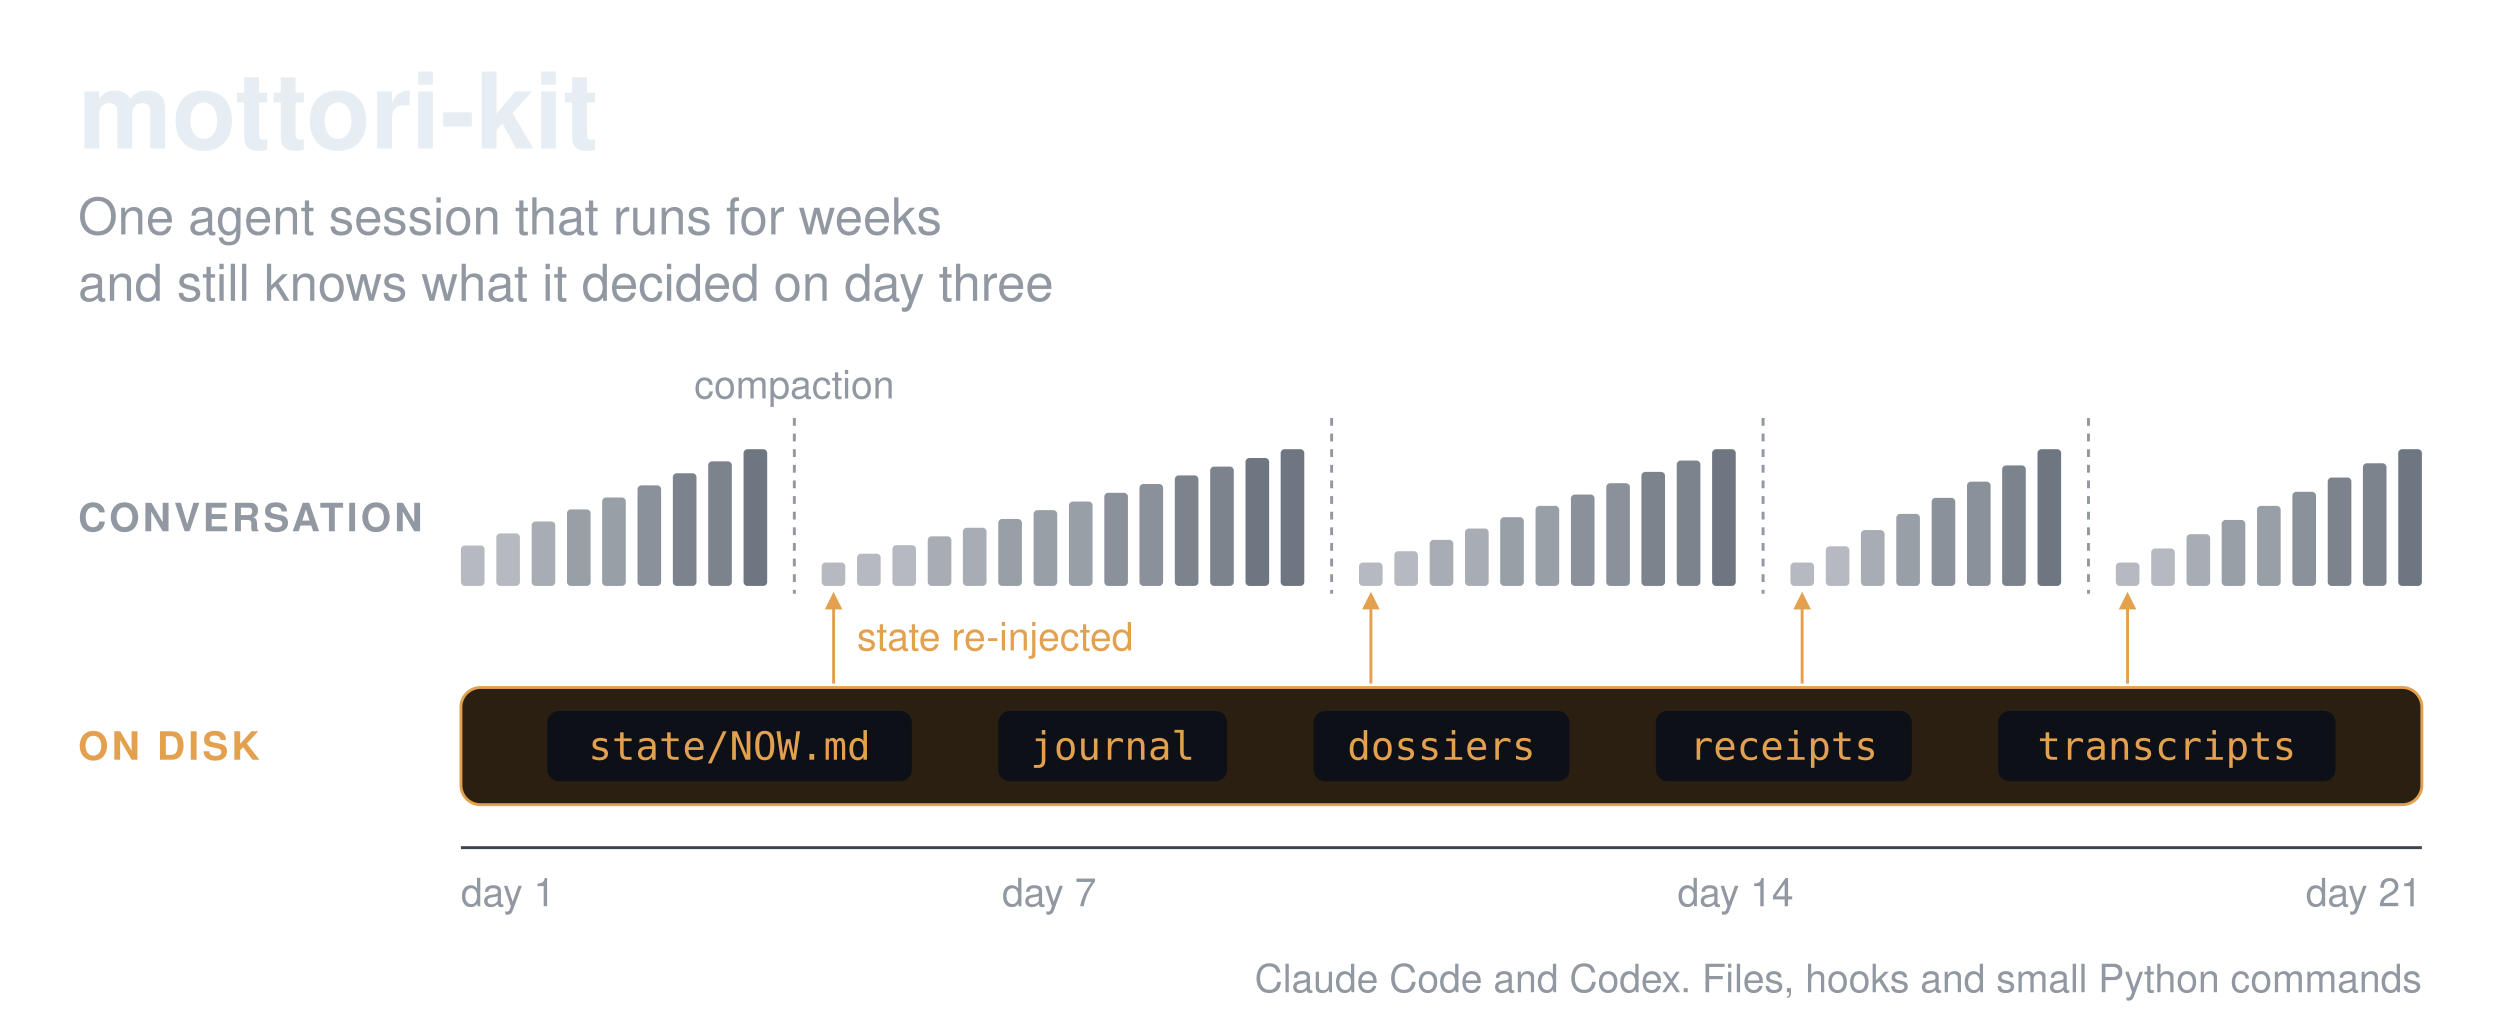
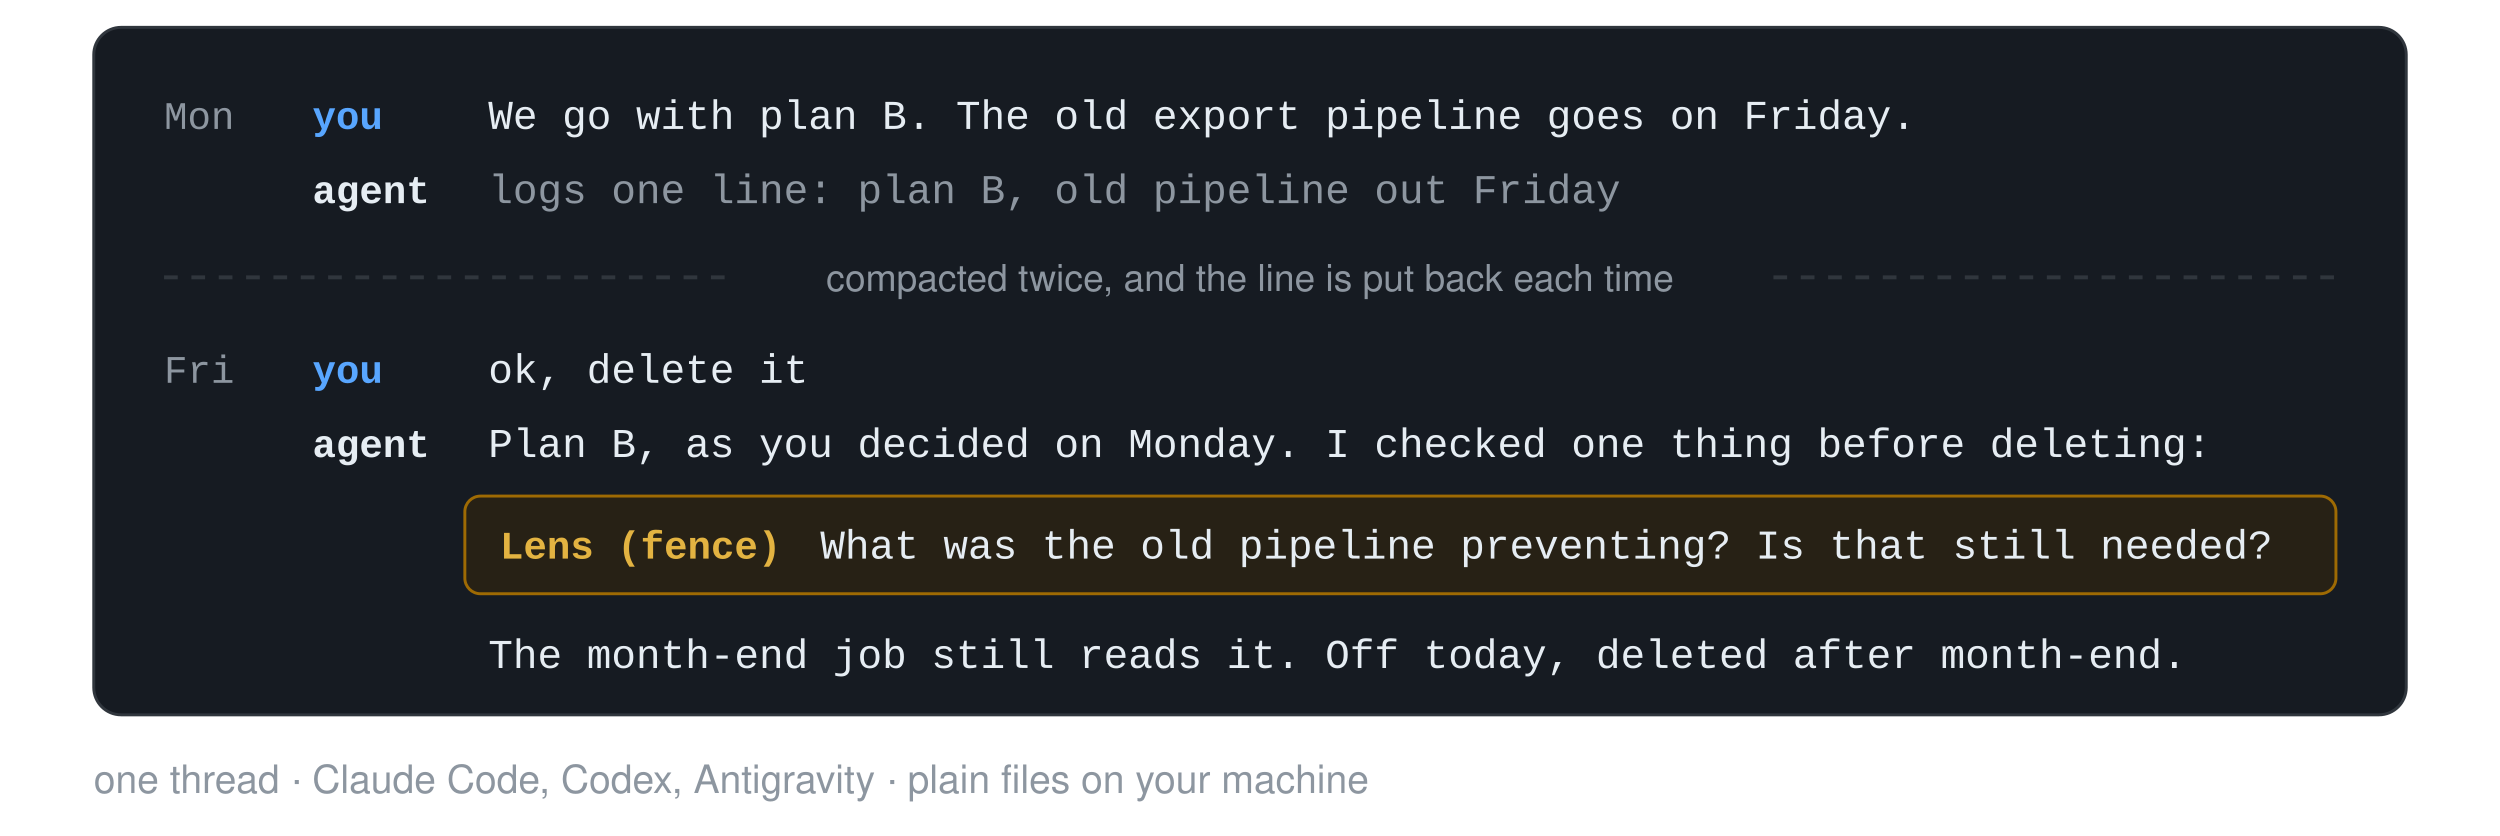
- <svg xmlns="http://www.w3.org/2000/svg" viewBox="0 0 1280 526" width="1280" height="526" role="img" aria-labelledby="t d">
-   <text x="40" y="76" font-size="54" font-family="ui-sans-serif, -apple-system, 'Segoe UI', Helvetica, Arial, sans-serif" fill="#e6edf3" font-weight="700">mottori-kit</text>
-   <text x="40" y="120" font-size="26" font-family="ui-sans-serif, -apple-system, 'Segoe UI', Helvetica, Arial, sans-serif" fill="#9198a1">One agent session that runs for weeks</text>
-   <text x="40" y="154" font-size="26" font-family="ui-sans-serif, -apple-system, 'Segoe UI', Helvetica, Arial, sans-serif" fill="#9198a1">and still knows what it decided on day three</text>
-   <line x1="406.7" y1="214" x2="406.7" y2="304" stroke="#9198a1" stroke-width="1.5" stroke-dasharray="4 4" />
-   <line x1="681.8" y1="214" x2="681.8" y2="304" stroke="#9198a1" stroke-width="1.5" stroke-dasharray="4 4" />
-   <line x1="902.7" y1="214" x2="902.7" y2="304" stroke="#9198a1" stroke-width="1.5" stroke-dasharray="4 4" />
-   <line x1="1069.3" y1="214" x2="1069.3" y2="304" stroke="#9198a1" stroke-width="1.5" stroke-dasharray="4 4" />
-   <text x="406.7" y="204" font-size="20" font-family="ui-sans-serif, -apple-system, 'Segoe UI', Helvetica, Arial, sans-serif" fill="#9198a1" text-anchor="middle">compaction</text>
-   <rect x="236" y="279.3" width="12.1" height="20.7" rx="2" fill="#6e7681" opacity="0.5" />
-   <rect x="254.1" y="273.1" width="12.1" height="26.9" rx="2" fill="#6e7681" opacity="0.5" />
-   <rect x="272.2" y="267" width="12.1" height="33" rx="2" fill="#6e7681" opacity="0.6" />
-   <rect x="290.3" y="260.8" width="12.1" height="39.2" rx="2" fill="#6e7681" opacity="0.7" />
-   <rect x="308.3" y="254.7" width="12.1" height="45.3" rx="2" fill="#6e7681" opacity="0.7" />
-   <rect x="326.4" y="248.5" width="12.1" height="51.5" rx="2" fill="#6e7681" opacity="0.8" />
-   <rect x="344.5" y="242.3" width="12.1" height="57.7" rx="2" fill="#6e7681" opacity="0.9" />
-   <rect x="362.6" y="236.2" width="12.1" height="63.8" rx="2" fill="#6e7681" opacity="0.9" />
-   <rect x="380.7" y="230" width="12.1" height="70" rx="2" fill="#6e7681" opacity="1" />
-   <rect x="420.7" y="288" width="12.1" height="12" rx="2" fill="#6e7681" opacity="0.5" />
-   <rect x="438.8" y="283.5" width="12.1" height="16.5" rx="2" fill="#6e7681" opacity="0.5" />
-   <rect x="456.9" y="279.1" width="12.1" height="20.9" rx="2" fill="#6e7681" opacity="0.5" />
-   <rect x="475" y="274.6" width="12.1" height="25.4" rx="2" fill="#6e7681" opacity="0.6" />
-   <rect x="493" y="270.2" width="12.1" height="29.8" rx="2" fill="#6e7681" opacity="0.6" />
-   <rect x="511.1" y="265.7" width="12.1" height="34.3" rx="2" fill="#6e7681" opacity="0.7" />
-   <rect x="529.2" y="261.2" width="12.1" height="38.8" rx="2" fill="#6e7681" opacity="0.7" />
-   <rect x="547.3" y="256.8" width="12.1" height="43.2" rx="2" fill="#6e7681" opacity="0.7" />
-   <rect x="565.4" y="252.3" width="12.1" height="47.7" rx="2" fill="#6e7681" opacity="0.8" />
-   <rect x="583.4" y="247.8" width="12.1" height="52.2" rx="2" fill="#6e7681" opacity="0.8" />
-   <rect x="601.5" y="243.4" width="12.1" height="56.6" rx="2" fill="#6e7681" opacity="0.9" />
-   <rect x="619.6" y="238.9" width="12.1" height="61.1" rx="2" fill="#6e7681" opacity="0.9" />
-   <rect x="637.7" y="234.5" width="12.1" height="65.5" rx="2" fill="#6e7681" opacity="1" />
-   <rect x="655.7" y="230" width="12.1" height="70" rx="2" fill="#6e7681" opacity="1" />
-   <rect x="695.8" y="288" width="12.1" height="12" rx="2" fill="#6e7681" opacity="0.5" />
-   <rect x="713.9" y="282.2" width="12.1" height="17.8" rx="2" fill="#6e7681" opacity="0.5" />
-   <rect x="732" y="276.4" width="12.1" height="23.6" rx="2" fill="#6e7681" opacity="0.6" />
-   <rect x="750.1" y="270.6" width="12.1" height="29.4" rx="2" fill="#6e7681" opacity="0.6" />
-   <rect x="768.1" y="264.8" width="12.1" height="35.2" rx="2" fill="#6e7681" opacity="0.7" />
-   <rect x="786.2" y="259" width="12.1" height="41" rx="2" fill="#6e7681" opacity="0.7" />
-   <rect x="804.3" y="253.2" width="12.1" height="46.8" rx="2" fill="#6e7681" opacity="0.8" />
-   <rect x="822.4" y="247.4" width="12.1" height="52.6" rx="2" fill="#6e7681" opacity="0.8" />
-   <rect x="840.4" y="241.6" width="12.1" height="58.4" rx="2" fill="#6e7681" opacity="0.9" />
-   <rect x="858.5" y="235.8" width="12.1" height="64.2" rx="2" fill="#6e7681" opacity="0.9" />
-   <rect x="876.6" y="230" width="12.1" height="70" rx="2" fill="#6e7681" opacity="1" />
-   <rect x="916.7" y="288" width="12.1" height="12" rx="2" fill="#6e7681" opacity="0.5" />
-   <rect x="934.8" y="279.7" width="12.1" height="20.3" rx="2" fill="#6e7681" opacity="0.5" />
-   <rect x="952.8" y="271.4" width="12.1" height="28.6" rx="2" fill="#6e7681" opacity="0.6" />
-   <rect x="970.9" y="263.1" width="12.1" height="36.9" rx="2" fill="#6e7681" opacity="0.7" />
-   <rect x="989" y="254.9" width="12.1" height="45.1" rx="2" fill="#6e7681" opacity="0.8" />
-   <rect x="1007.1" y="246.6" width="12.1" height="53.4" rx="2" fill="#6e7681" opacity="0.8" />
-   <rect x="1025.1" y="238.3" width="12.1" height="61.7" rx="2" fill="#6e7681" opacity="0.9" />
-   <rect x="1043.2" y="230" width="12.1" height="70" rx="2" fill="#6e7681" opacity="1" />
-   <rect x="1083.3" y="288" width="12.1" height="12" rx="2" fill="#6e7681" opacity="0.5" />
-   <rect x="1101.4" y="280.8" width="12.1" height="19.2" rx="2" fill="#6e7681" opacity="0.5" />
-   <rect x="1119.5" y="273.5" width="12.1" height="26.5" rx="2" fill="#6e7681" opacity="0.6" />
-   <rect x="1137.5" y="266.2" width="12.1" height="33.8" rx="2" fill="#6e7681" opacity="0.7" />
-   <rect x="1155.6" y="259" width="12.1" height="41" rx="2" fill="#6e7681" opacity="0.7" />
-   <rect x="1173.7" y="251.8" width="12.1" height="48.2" rx="2" fill="#6e7681" opacity="0.8" />
-   <rect x="1191.8" y="244.5" width="12.1" height="55.5" rx="2" fill="#6e7681" opacity="0.9" />
-   <rect x="1209.8" y="237.2" width="12.1" height="62.8" rx="2" fill="#6e7681" opacity="0.9" />
-   <rect x="1227.9" y="230" width="12.1" height="70" rx="2" fill="#6e7681" opacity="1" />
-   <rect x="236" y="352" width="1004" height="60" rx="10" fill="#2a1f10" stroke="#e3a04f" stroke-width="1.5" />
-   <rect x="280.2" y="364" width="186.7" height="36" rx="6" fill="#0d1117" />
-   <text x="373.5" y="389" font-size="20" font-family="ui-monospace, SFMono-Regular, Menlo, Consolas, monospace" fill="#e3a04f" text-anchor="middle">state/NOW.md</text>
-   <rect x="511.1" y="364" width="117.2" height="36" rx="6" fill="#0d1117" />
-   <text x="569.7" y="389" font-size="20" font-family="ui-monospace, SFMono-Regular, Menlo, Consolas, monospace" fill="#e3a04f" text-anchor="middle">journal</text>
-   <rect x="672.5" y="364" width="131.1" height="36" rx="6" fill="#0d1117" />
-   <text x="738" y="389" font-size="20" font-family="ui-monospace, SFMono-Regular, Menlo, Consolas, monospace" fill="#e3a04f" text-anchor="middle">dossiers</text>
-   <rect x="847.8" y="364" width="131.1" height="36" rx="6" fill="#0d1117" />
-   <text x="913.3" y="389" font-size="20" font-family="ui-monospace, SFMono-Regular, Menlo, Consolas, monospace" fill="#e3a04f" text-anchor="middle">receipts</text>
-   <rect x="1023" y="364" width="172.8" height="36" rx="6" fill="#0d1117" />
-   <text x="1109.4" y="389" font-size="20" font-family="ui-monospace, SFMono-Regular, Menlo, Consolas, monospace" fill="#e3a04f" text-anchor="middle">transcripts</text>
-   <line x1="426.8" y1="350" x2="426.8" y2="310.2" stroke="#e3a04f" stroke-width="1.5" />
-   <path d="M426.8 303L431.3 312L422.3 312Z" fill="#e3a04f" />
-   <line x1="701.9" y1="350" x2="701.9" y2="310.2" stroke="#e3a04f" stroke-width="1.5" />
-   <path d="M701.9 303L706.4 312L697.4 312Z" fill="#e3a04f" />
-   <line x1="922.7" y1="350" x2="922.7" y2="310.2" stroke="#e3a04f" stroke-width="1.5" />
-   <path d="M922.7 303L927.2 312L918.2 312Z" fill="#e3a04f" />
-   <line x1="1089.3" y1="350" x2="1089.3" y2="310.2" stroke="#e3a04f" stroke-width="1.5" />
-   <path d="M1089.3 303L1093.8 312L1084.8 312Z" fill="#e3a04f" />
-   <text x="438.8" y="333" font-size="20" font-family="ui-sans-serif, -apple-system, 'Segoe UI', Helvetica, Arial, sans-serif" fill="#e3a04f">state re-injected</text>
-   <text x="40" y="272" font-size="20" font-family="ui-sans-serif, -apple-system, 'Segoe UI', Helvetica, Arial, sans-serif" fill="#9198a1" font-weight="600" letter-spacing="1.6">CONVERSATION</text>
-   <text x="40" y="389" font-size="20" font-family="ui-sans-serif, -apple-system, 'Segoe UI', Helvetica, Arial, sans-serif" fill="#e3a04f" font-weight="600" letter-spacing="1.6">ON DISK</text>
-   <line x1="236" y1="434" x2="1240" y2="434" stroke="#3d444d" stroke-width="1.5" />
-   <text x="236" y="464" font-size="20" font-family="ui-sans-serif, -apple-system, 'Segoe UI', Helvetica, Arial, sans-serif" fill="#9198a1">day 1</text>
-   <text x="537.2" y="464" font-size="20" font-family="ui-sans-serif, -apple-system, 'Segoe UI', Helvetica, Arial, sans-serif" fill="#9198a1" text-anchor="middle">day 7</text>
-   <text x="888.6" y="464" font-size="20" font-family="ui-sans-serif, -apple-system, 'Segoe UI', Helvetica, Arial, sans-serif" fill="#9198a1" text-anchor="middle">day 14</text>
-   <text x="1240" y="464" font-size="20" font-family="ui-sans-serif, -apple-system, 'Segoe UI', Helvetica, Arial, sans-serif" fill="#9198a1" text-anchor="end">day 21</text>
-   <text x="1240" y="508" font-size="20" font-family="ui-sans-serif, -apple-system, 'Segoe UI', Helvetica, Arial, sans-serif" fill="#9198a1" text-anchor="end">Claude Code and Codex. Files, hooks and small Python commands</text>
+ <svg xmlns="http://www.w3.org/2000/svg" viewBox="0 0 1280 428" width="1280" height="428" role="img" aria-labelledby="t d">
+   <rect x="48" y="14" width="1184" height="352" rx="14" fill="#161b22" stroke="#30363d" stroke-width="1.5" />
+   <text x="84" y="66" font-size="20" font-family="ui-monospace, SFMono-Regular, Menlo, Consolas, 'Liberation Mono', monospace" fill="#8d96a0">Mon</text>
+   <text x="160" y="66" font-size="20" font-family="ui-monospace, SFMono-Regular, Menlo, Consolas, 'Liberation Mono', monospace" fill="#58a6ff" font-weight="700">you</text>
+   <text x="250" y="66" font-size="21" font-family="ui-monospace, SFMono-Regular, Menlo, Consolas, 'Liberation Mono', monospace" fill="#e6edf3">We go with plan B. The old export pipeline goes on Friday.</text>
+   <text x="160" y="104" font-size="20" font-family="ui-monospace, SFMono-Regular, Menlo, Consolas, 'Liberation Mono', monospace" fill="#e6edf3" font-weight="700">agent</text>
+   <text x="250" y="104" font-size="21" font-family="ui-monospace, SFMono-Regular, Menlo, Consolas, 'Liberation Mono', monospace" fill="#8d96a0">logs one line: plan B, old pipeline out Friday</text>
+   <line x1="84" y1="142" x2="372" y2="142" stroke="#30363d" stroke-width="2" stroke-dasharray="7 7" />
+   <text x="640" y="149" font-size="19" font-family="ui-sans-serif, -apple-system, 'Segoe UI', Helvetica, Arial, sans-serif" fill="#8d96a0" text-anchor="middle">compacted twice, and the line is put back each time</text>
+   <line x1="908" y1="142" x2="1196" y2="142" stroke="#30363d" stroke-width="2" stroke-dasharray="7 7" />
+   <text x="84" y="196" font-size="20" font-family="ui-monospace, SFMono-Regular, Menlo, Consolas, 'Liberation Mono', monospace" fill="#8d96a0">Fri</text>
+   <text x="160" y="196" font-size="20" font-family="ui-monospace, SFMono-Regular, Menlo, Consolas, 'Liberation Mono', monospace" fill="#58a6ff" font-weight="700">you</text>
+   <text x="250" y="196" font-size="21" font-family="ui-monospace, SFMono-Regular, Menlo, Consolas, 'Liberation Mono', monospace" fill="#e6edf3">ok, delete it</text>
+   <text x="160" y="234" font-size="20" font-family="ui-monospace, SFMono-Regular, Menlo, Consolas, 'Liberation Mono', monospace" fill="#e6edf3" font-weight="700">agent</text>
+   <text x="250" y="234" font-size="21" font-family="ui-monospace, SFMono-Regular, Menlo, Consolas, 'Liberation Mono', monospace" fill="#e6edf3">Plan B, as you decided on Monday. I checked one thing before deleting:</text>
+   <rect x="238" y="254" width="958" height="50" rx="8" fill="#272115" stroke="#9e6a03" stroke-width="1.5" />
+   <text x="256" y="286" font-size="20" font-family="ui-monospace, SFMono-Regular, Menlo, Consolas, 'Liberation Mono', monospace" fill="#e3b341" font-weight="700">Lens (fence)</text>
+   <text x="420" y="286" font-size="21" font-family="ui-monospace, SFMono-Regular, Menlo, Consolas, 'Liberation Mono', monospace" fill="#e6edf3">What was the old pipeline preventing? Is that still needed?</text>
+   <text x="250" y="342" font-size="21" font-family="ui-monospace, SFMono-Regular, Menlo, Consolas, 'Liberation Mono', monospace" fill="#e6edf3">The month-end job still reads it. Off today, deleted after month-end.</text>
+   <text x="48" y="406" font-size="20" font-family="ui-sans-serif, -apple-system, 'Segoe UI', Helvetica, Arial, sans-serif" fill="#8d96a0">one thread  ·  Claude Code, Codex, Antigravity  ·  plain files on your machine</text>
</svg>
